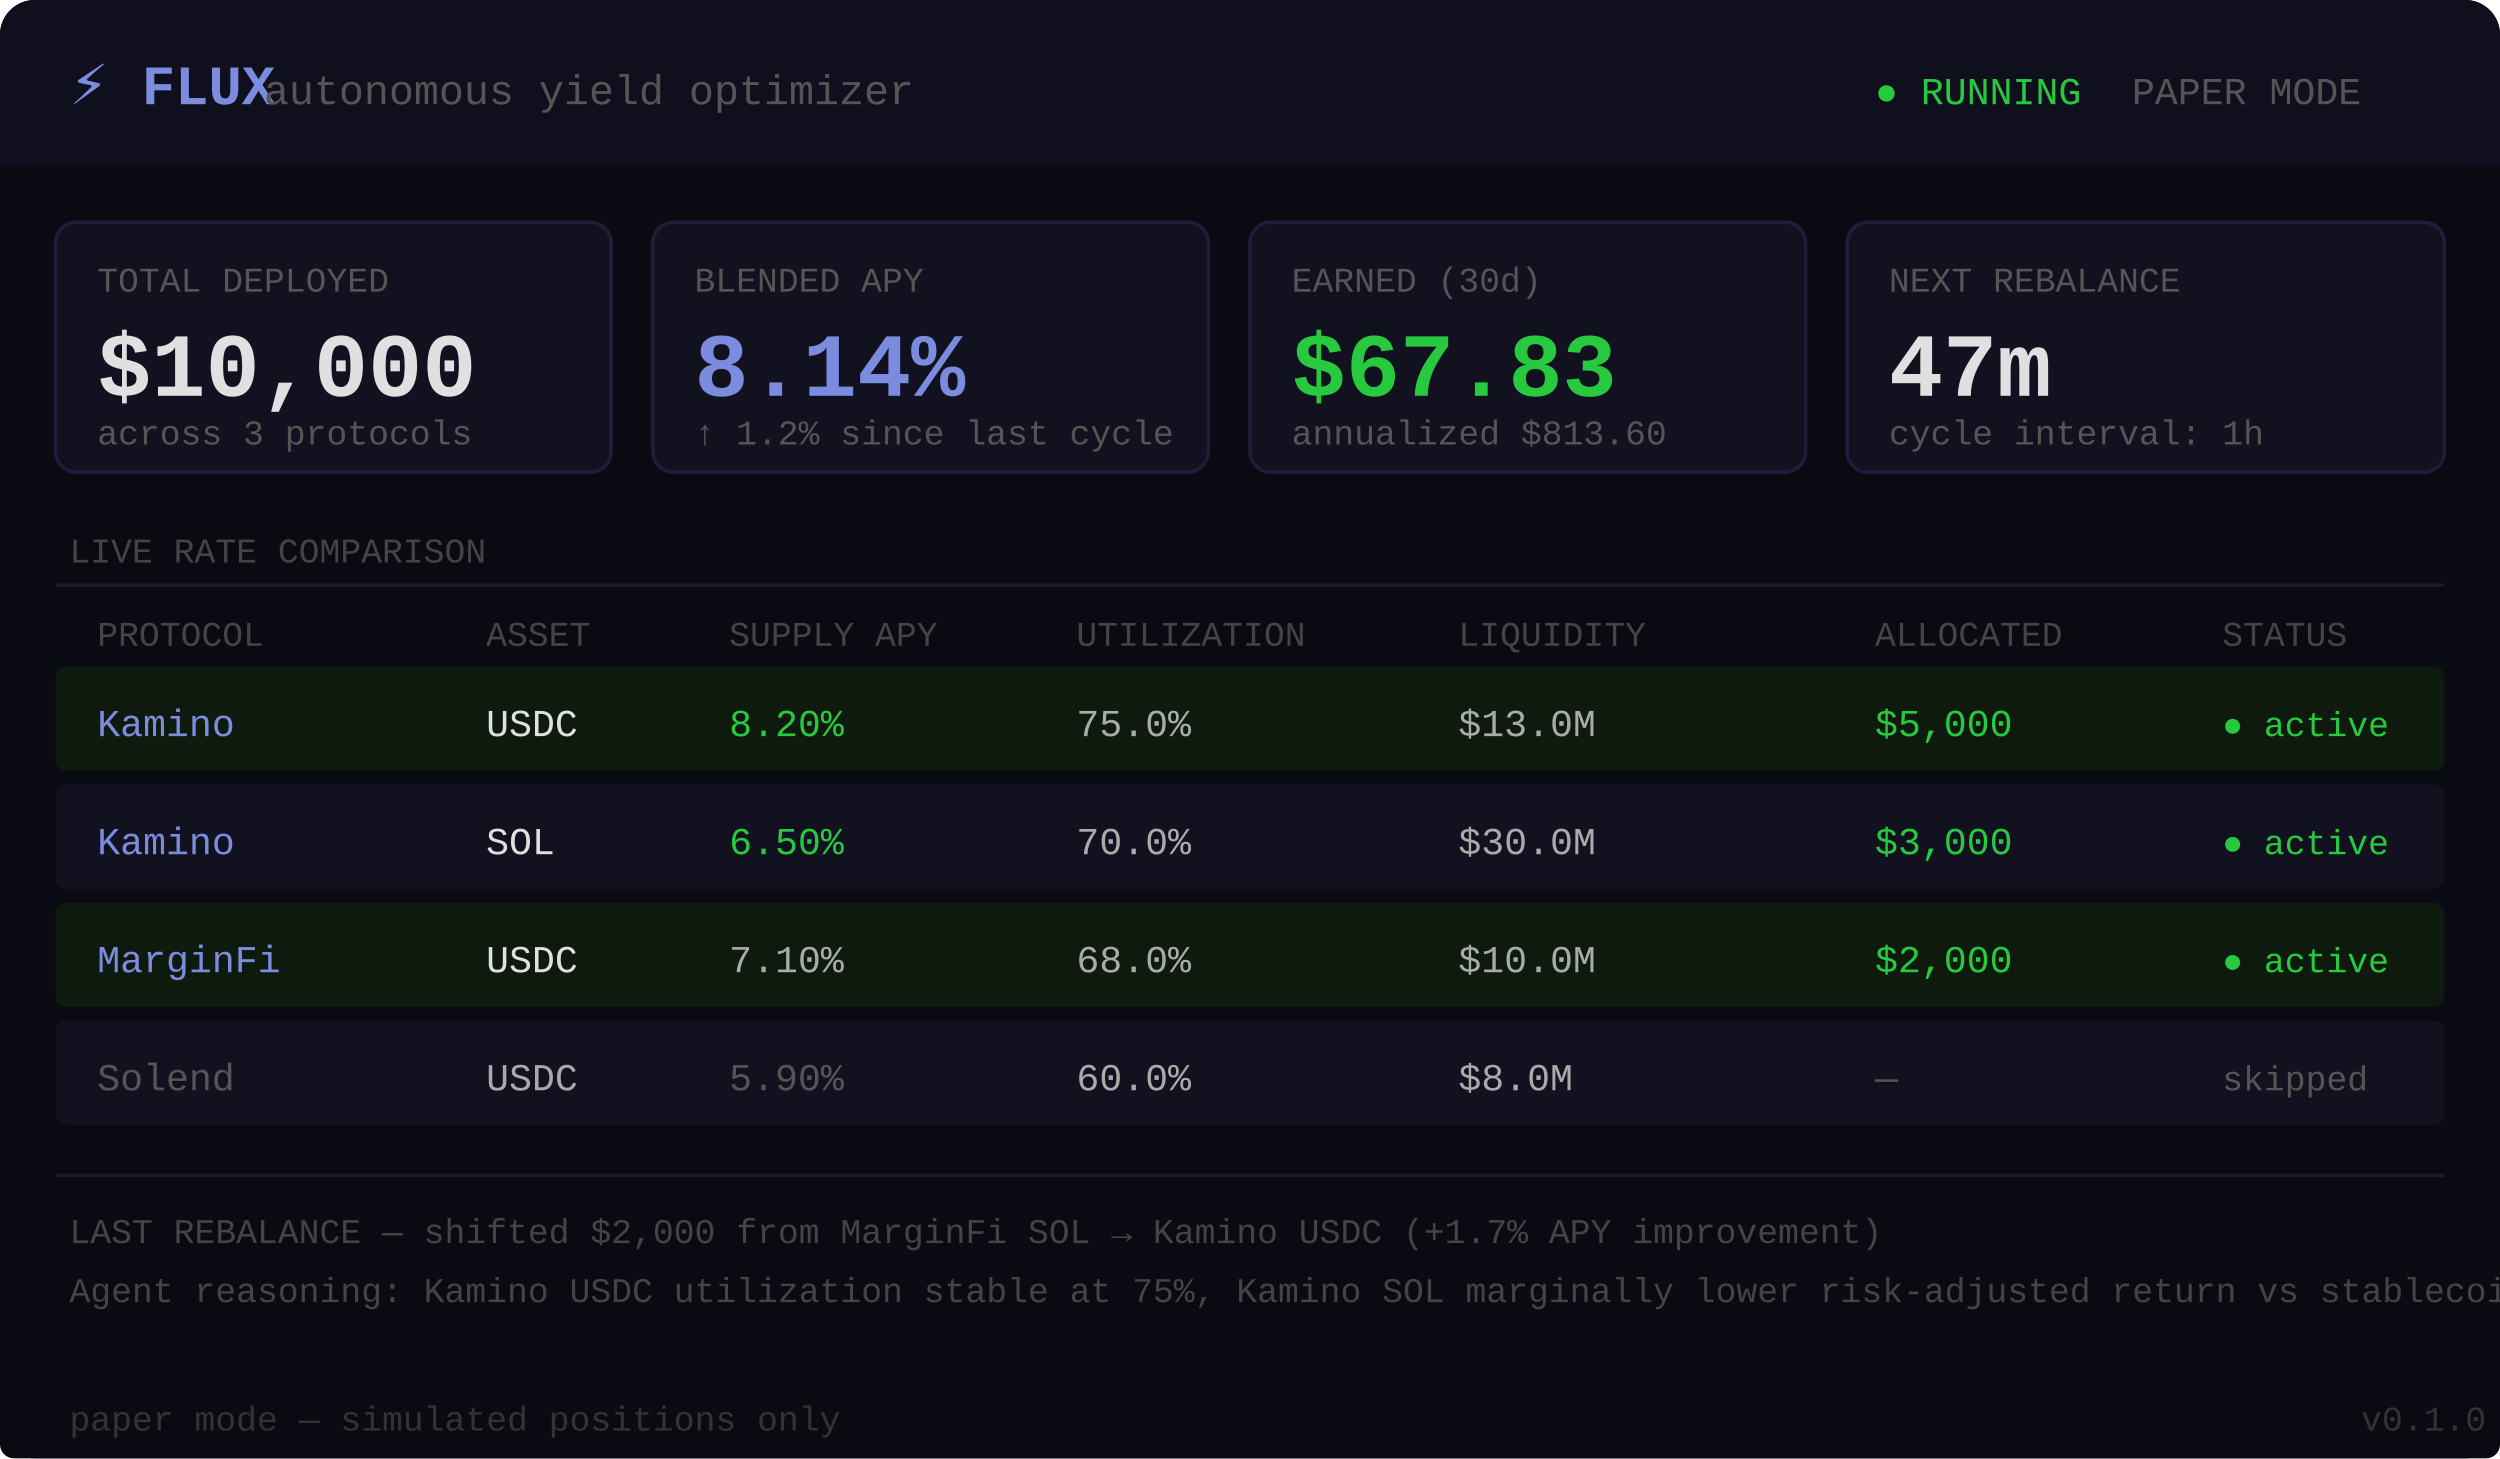
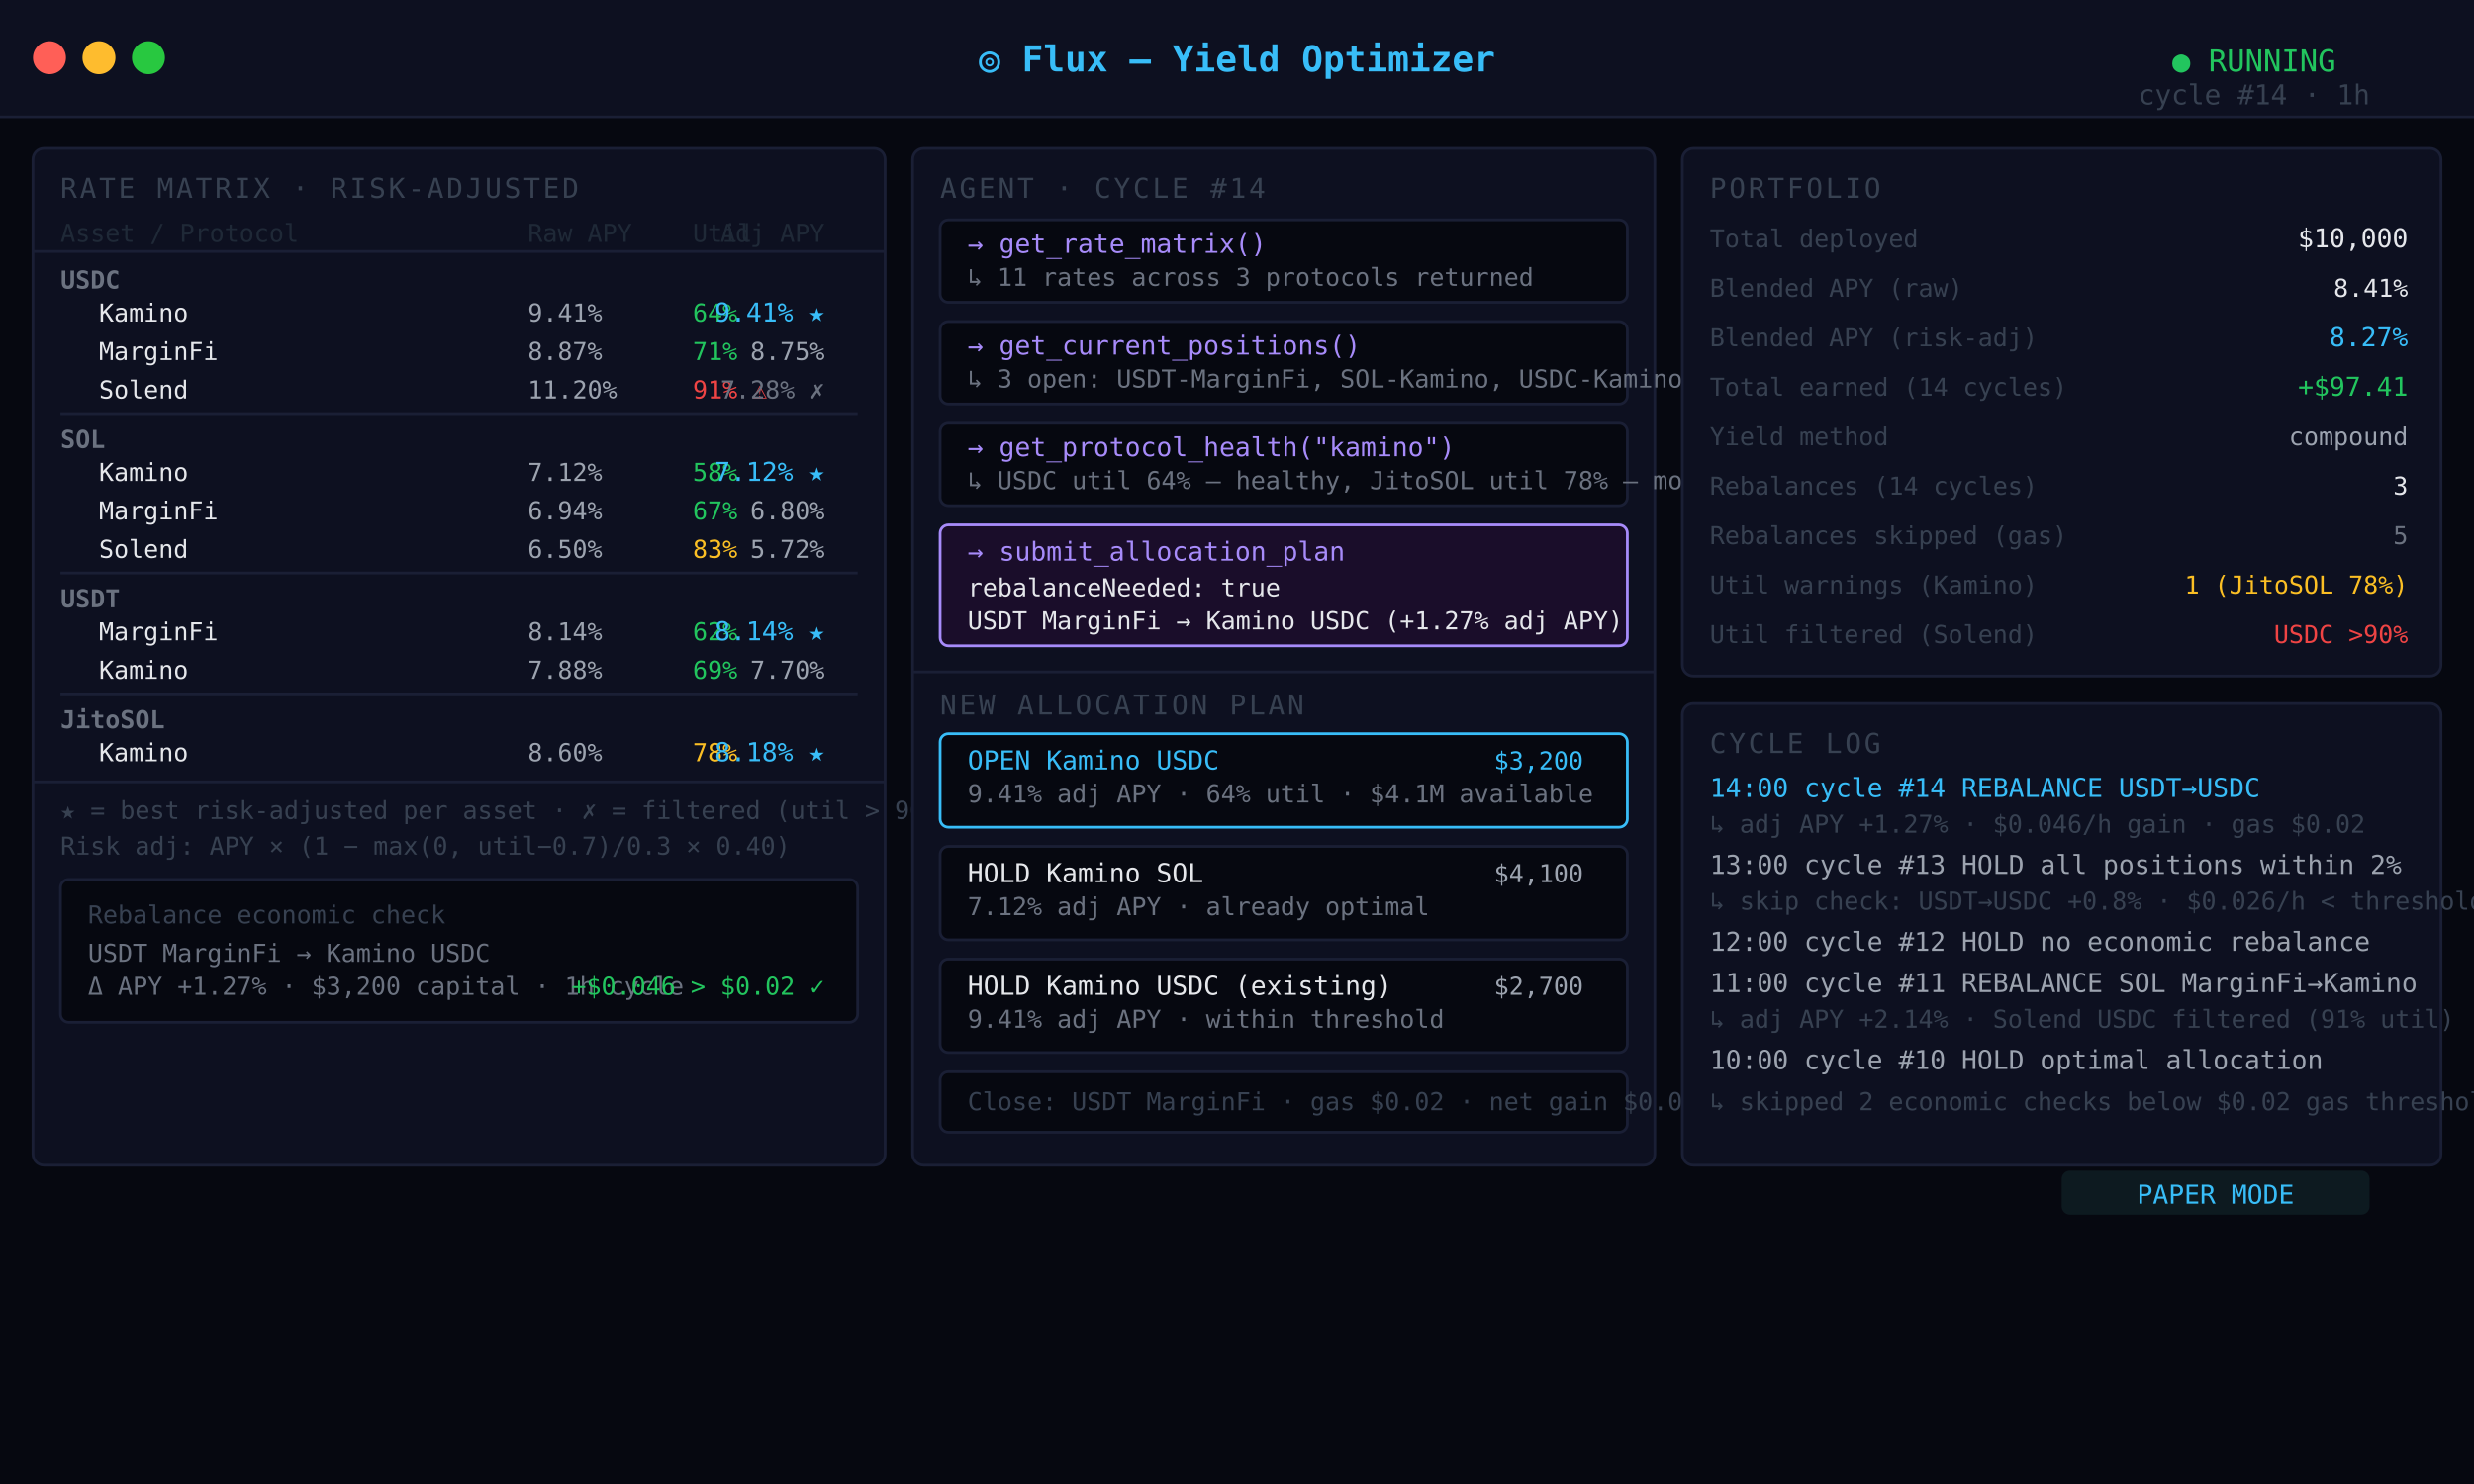
- <svg xmlns="http://www.w3.org/2000/svg" width="720" height="420" viewBox="0 0 720 420" font-family="'Cascadia Code','Fira Code','Courier New',monospace">
-   <rect width="720" height="420" rx="10" fill="#0a0a12" />
-   <rect width="720" height="48" rx="10" fill="#0f0f1e" />
-   <rect y="32" width="720" height="16" fill="#0f0f1e" />
-   <text x="20" y="30" fill="#7b8cde" font-size="16" font-weight="bold">⚡ FLUX</text>
-   <text x="76" y="30" fill="#555" font-size="12">autonomous yield optimizer</text>
-   <text x="540" y="30" fill="#27c93f" font-size="11">● RUNNING</text>
-   <text x="614" y="30" fill="#555" font-size="11">PAPER MODE</text>
-   <rect x="16" y="64" width="160" height="72" rx="6" fill="#111120" stroke="#1e1e3a" stroke-width="1" />
-   <text x="28" y="84" fill="#555" font-size="10">TOTAL DEPLOYED</text>
-   <text x="28" y="114" fill="#e0e0e0" font-size="26" font-weight="bold">$10,000</text>
-   <text x="28" y="128" fill="#555" font-size="10">across 3 protocols</text>
-   <rect x="188" y="64" width="160" height="72" rx="6" fill="#111120" stroke="#1e1e3a" stroke-width="1" />
-   <text x="200" y="84" fill="#555" font-size="10">BLENDED APY</text>
-   <text x="200" y="114" fill="#7b8cde" font-size="26" font-weight="bold">8.14%</text>
-   <text x="200" y="128" fill="#555" font-size="10">↑ 1.2% since last cycle</text>
-   <rect x="360" y="64" width="160" height="72" rx="6" fill="#111120" stroke="#1e1e3a" stroke-width="1" />
-   <text x="372" y="84" fill="#555" font-size="10">EARNED (30d)</text>
-   <text x="372" y="114" fill="#27c93f" font-size="26" font-weight="bold">$67.83</text>
-   <text x="372" y="128" fill="#555" font-size="10">annualized $813.60</text>
-   <rect x="532" y="64" width="172" height="72" rx="6" fill="#111120" stroke="#1e1e3a" stroke-width="1" />
-   <text x="544" y="84" fill="#555" font-size="10">NEXT REBALANCE</text>
-   <text x="544" y="114" fill="#e0e0e0" font-size="26" font-weight="bold">47m</text>
-   <text x="544" y="128" fill="#555" font-size="10">cycle interval: 1h</text>
-   <text x="20" y="162" fill="#444" font-size="10">LIVE RATE COMPARISON</text>
-   <rect x="16" y="168" width="688" height="1" fill="#1a1a2e" />
-   <text x="28" y="186" fill="#444" font-size="10">PROTOCOL</text>
-   <text x="140" y="186" fill="#444" font-size="10">ASSET</text>
-   <text x="210" y="186" fill="#444" font-size="10">SUPPLY APY</text>
-   <text x="310" y="186" fill="#444" font-size="10">UTILIZATION</text>
-   <text x="420" y="186" fill="#444" font-size="10">LIQUIDITY</text>
-   <text x="540" y="186" fill="#444" font-size="10">ALLOCATED</text>
-   <text x="640" y="186" fill="#444" font-size="10">STATUS</text>
-   <rect x="16" y="192" width="688" height="30" rx="3" fill="#0d1a0d" />
-   <text x="28" y="212" fill="#7b8cde" font-size="11">Kamino</text>
-   <text x="140" y="212" fill="#e0e0e0" font-size="11">USDC</text>
-   <text x="210" y="212" fill="#27c93f" font-size="11">8.20%</text>
-   <text x="310" y="212" fill="#aaa" font-size="11">75.0%</text>
-   <text x="420" y="212" fill="#aaa" font-size="11">$13.0M</text>
-   <text x="540" y="212" fill="#27c93f" font-size="11">$5,000</text>
-   <text x="640" y="212" fill="#27c93f" font-size="10">● active</text>
-   <rect x="16" y="226" width="688" height="30" rx="3" fill="#111120" />
-   <text x="28" y="246" fill="#7b8cde" font-size="11">Kamino</text>
-   <text x="140" y="246" fill="#e0e0e0" font-size="11">SOL</text>
-   <text x="210" y="246" fill="#27c93f" font-size="11">6.50%</text>
-   <text x="310" y="246" fill="#aaa" font-size="11">70.0%</text>
-   <text x="420" y="246" fill="#aaa" font-size="11">$30.0M</text>
-   <text x="540" y="246" fill="#27c93f" font-size="11">$3,000</text>
-   <text x="640" y="246" fill="#27c93f" font-size="10">● active</text>
-   <rect x="16" y="260" width="688" height="30" rx="3" fill="#0d1a0d" />
-   <text x="28" y="280" fill="#7b8cde" font-size="11">MarginFi</text>
-   <text x="140" y="280" fill="#e0e0e0" font-size="11">USDC</text>
-   <text x="210" y="280" fill="#aaa" font-size="11">7.10%</text>
-   <text x="310" y="280" fill="#aaa" font-size="11">68.0%</text>
-   <text x="420" y="280" fill="#aaa" font-size="11">$10.0M</text>
-   <text x="540" y="280" fill="#27c93f" font-size="11">$2,000</text>
-   <text x="640" y="280" fill="#27c93f" font-size="10">● active</text>
-   <rect x="16" y="294" width="688" height="30" rx="3" fill="#111120" />
-   <text x="28" y="314" fill="#555" font-size="11">Solend</text>
-   <text x="140" y="314" fill="#aaa" font-size="11">USDC</text>
-   <text x="210" y="314" fill="#555" font-size="11">5.90%</text>
-   <text x="310" y="314" fill="#aaa" font-size="11">60.0%</text>
-   <text x="420" y="314" fill="#aaa" font-size="11">$8.0M</text>
-   <text x="540" y="314" fill="#555" font-size="11">—</text>
-   <text x="640" y="314" fill="#555" font-size="10">skipped</text>
-   <rect x="16" y="338" width="688" height="1" fill="#1a1a2e" />
-   <text x="20" y="358" fill="#444" font-size="10">LAST REBALANCE — shifted $2,000 from MarginFi SOL → Kamino USDC (+1.7% APY improvement)</text>
-   <text x="20" y="375" fill="#444" font-size="10">Agent reasoning: Kamino USDC utilization stable at 75%, Kamino SOL marginally lower risk-adjusted return vs stablecoin at current funding</text>
-   <rect x="0" y="396" width="720" height="24" rx="4" fill="#0a0a12" />
-   <text x="20" y="412" fill="#333" font-size="10">paper mode — simulated positions only</text>
-   <text x="680" y="412" fill="#333" font-size="10">v0.1.0</text>
+ <svg xmlns="http://www.w3.org/2000/svg" width="900" height="540" viewBox="0 0 900 540">
+   <defs>
+     <style>text { font-family: 'SF Mono', 'Fira Code', 'Cascadia Code', monospace; }</style>
+   </defs>
+   <rect width="900" height="540" fill="#060810" />
+   <rect width="900" height="42" fill="#0d1020" />
+   <rect width="900" height="1" y="42" fill="#1a1f35" />
+   <circle cx="18" cy="21" r="6" fill="#ff5f57" />
+   <circle cx="36" cy="21" r="6" fill="#febc2e" />
+   <circle cx="54" cy="21" r="6" fill="#28c840" />
+   <text x="450" y="26" fill="#38bdf8" font-size="13" font-weight="bold" text-anchor="middle">◎ Flux  —  Yield Optimizer</text>
+   <text x="820" y="26" fill="#22c55e" font-size="11" text-anchor="middle">● RUNNING</text>
+   <text x="820" y="38" fill="#374151" font-size="10" text-anchor="middle">cycle #14  ·  1h</text>
+   <rect x="12" y="54" width="310" height="370" rx="4" fill="#0d1020" stroke="#1a1f35" stroke-width="1" />
+   <text x="22" y="72" fill="#374151" font-size="10" letter-spacing="1">RATE MATRIX  ·  RISK-ADJUSTED</text>
+   <text x="22" y="88" fill="#1f2937" font-size="9">Asset / Protocol</text>
+   <text x="192" y="88" fill="#1f2937" font-size="9">Raw APY</text>
+   <text x="252" y="88" fill="#1f2937" font-size="9">Util</text>
+   <text x="300" y="88" fill="#1f2937" font-size="9" text-anchor="end">Adj APY</text>
+   <rect x="12" y="91" width="310" height="1" fill="#1a1f35" />
+   <text x="22" y="105" fill="#6b7280" font-size="9" font-weight="bold">USDC</text>
+   <text x="36" y="117" fill="#e5e7eb" font-size="9">Kamino</text>
+   <text x="192" y="117" fill="#9ca3af" font-size="9">9.41%</text>
+   <text x="252" y="117" fill="#22c55e" font-size="9">64%</text>
+   <text x="300" y="117" fill="#38bdf8" font-size="9.5" text-anchor="end">9.41% ★</text>
+   <text x="36" y="131" fill="#e5e7eb" font-size="9">MarginFi</text>
+   <text x="192" y="131" fill="#9ca3af" font-size="9">8.87%</text>
+   <text x="252" y="131" fill="#22c55e" font-size="9">71%</text>
+   <text x="300" y="131" fill="#9ca3af" font-size="9" text-anchor="end">8.75%</text>
+   <text x="36" y="145" fill="#e5e7eb" font-size="9">Solend</text>
+   <text x="192" y="145" fill="#9ca3af" font-size="9">11.20%</text>
+   <text x="252" y="145" fill="#ef4444" font-size="9">91% ⚠</text>
+   <text x="300" y="145" fill="#6b7280" font-size="9" text-anchor="end">7.28% ✗</text>
+   <rect x="22" y="150" width="290" height="1" fill="#1a1f35" />
+   <text x="22" y="163" fill="#6b7280" font-size="9" font-weight="bold">SOL</text>
+   <text x="36" y="175" fill="#e5e7eb" font-size="9">Kamino</text>
+   <text x="192" y="175" fill="#9ca3af" font-size="9">7.12%</text>
+   <text x="252" y="175" fill="#22c55e" font-size="9">58%</text>
+   <text x="300" y="175" fill="#38bdf8" font-size="9.5" text-anchor="end">7.12% ★</text>
+   <text x="36" y="189" fill="#e5e7eb" font-size="9">MarginFi</text>
+   <text x="192" y="189" fill="#9ca3af" font-size="9">6.94%</text>
+   <text x="252" y="189" fill="#22c55e" font-size="9">67%</text>
+   <text x="300" y="189" fill="#9ca3af" font-size="9" text-anchor="end">6.80%</text>
+   <text x="36" y="203" fill="#e5e7eb" font-size="9">Solend</text>
+   <text x="192" y="203" fill="#9ca3af" font-size="9">6.50%</text>
+   <text x="252" y="203" fill="#fbbf24" font-size="9">83%</text>
+   <text x="300" y="203" fill="#9ca3af" font-size="9" text-anchor="end">5.72%</text>
+   <rect x="22" y="208" width="290" height="1" fill="#1a1f35" />
+   <text x="22" y="221" fill="#6b7280" font-size="9" font-weight="bold">USDT</text>
+   <text x="36" y="233" fill="#e5e7eb" font-size="9">MarginFi</text>
+   <text x="192" y="233" fill="#9ca3af" font-size="9">8.14%</text>
+   <text x="252" y="233" fill="#22c55e" font-size="9">62%</text>
+   <text x="300" y="233" fill="#38bdf8" font-size="9.5" text-anchor="end">8.14% ★</text>
+   <text x="36" y="247" fill="#e5e7eb" font-size="9">Kamino</text>
+   <text x="192" y="247" fill="#9ca3af" font-size="9">7.88%</text>
+   <text x="252" y="247" fill="#22c55e" font-size="9">69%</text>
+   <text x="300" y="247" fill="#9ca3af" font-size="9" text-anchor="end">7.70%</text>
+   <rect x="22" y="252" width="290" height="1" fill="#1a1f35" />
+   <text x="22" y="265" fill="#6b7280" font-size="9" font-weight="bold">JitoSOL</text>
+   <text x="36" y="277" fill="#e5e7eb" font-size="9">Kamino</text>
+   <text x="192" y="277" fill="#9ca3af" font-size="9">8.60%</text>
+   <text x="252" y="277" fill="#fbbf24" font-size="9">78%</text>
+   <text x="300" y="277" fill="#38bdf8" font-size="9.5" text-anchor="end">8.18% ★</text>
+   <rect x="12" y="284" width="310" height="1" fill="#1a1f35" />
+   <text x="22" y="298" fill="#374151" font-size="9">★ = best risk-adjusted per asset  ·  ✗ = filtered (util &gt; 90%)</text>
+   <text x="22" y="311" fill="#374151" font-size="9">Risk adj: APY × (1 − max(0, util−0.7)/0.3 × 0.40)</text>
+   <rect x="22" y="320" width="290" height="52" rx="3" fill="#060810" stroke="#1a1f35" stroke-width="1" />
+   <text x="32" y="336" fill="#374151" font-size="9">Rebalance economic check</text>
+   <text x="32" y="350" fill="#6b7280" font-size="9">USDT MarginFi → Kamino USDC</text>
+   <text x="32" y="362" fill="#6b7280" font-size="9">Δ APY +1.27%  ·  $3,200 capital  ·  1h cycle</text>
+   <text x="300" y="362" fill="#22c55e" font-size="9" text-anchor="end">+$0.046 &gt; $0.02 ✓</text>
+   <rect x="332" y="54" width="270" height="370" rx="4" fill="#0d1020" stroke="#1a1f35" stroke-width="1" />
+   <text x="342" y="72" fill="#374151" font-size="10" letter-spacing="1">AGENT  ·  CYCLE #14</text>
+   <rect x="342" y="80" width="250" height="30" rx="3" fill="#060810" stroke="#1a1f35" stroke-width="1" />
+   <text x="352" y="92" fill="#a78bfa" font-size="9.5">→ get_rate_matrix()</text>
+   <text x="352" y="104" fill="#6b7280" font-size="9">↳ 11 rates across 3 protocols returned</text>
+   <rect x="342" y="117" width="250" height="30" rx="3" fill="#060810" stroke="#1a1f35" stroke-width="1" />
+   <text x="352" y="129" fill="#a78bfa" font-size="9.5">→ get_current_positions()</text>
+   <text x="352" y="141" fill="#6b7280" font-size="9">↳ 3 open: USDT-MarginFi, SOL-Kamino, USDC-Kamino</text>
+   <rect x="342" y="154" width="250" height="30" rx="3" fill="#060810" stroke="#1a1f35" stroke-width="1" />
+   <text x="352" y="166" fill="#a78bfa" font-size="9.5">→ get_protocol_health("kamino")</text>
+   <text x="352" y="178" fill="#6b7280" font-size="9">↳ USDC util 64% — healthy, JitoSOL util 78% — monitor</text>
+   <rect x="342" y="191" width="250" height="44" rx="3" fill="#1a0d2a" stroke="#a78bfa" stroke-width="1" />
+   <text x="352" y="204" fill="#a78bfa" font-size="9.5">→ submit_allocation_plan</text>
+   <text x="352" y="217" fill="#e5e7eb" font-size="9">rebalanceNeeded: true</text>
+   <text x="352" y="229" fill="#e5e7eb" font-size="9">USDT MarginFi → Kamino USDC (+1.27% adj APY)</text>
+   <rect x="332" y="244" width="270" height="1" fill="#1a1f35" />
+   <text x="342" y="260" fill="#374151" font-size="10" letter-spacing="1">NEW ALLOCATION PLAN</text>
+   <rect x="342" y="267" width="250" height="34" rx="3" fill="#060810" stroke="#38bdf8" stroke-width="1" />
+   <text x="352" y="280" fill="#38bdf8" font-size="9.5">OPEN  Kamino USDC</text>
+   <text x="576" y="280" fill="#38bdf8" font-size="9" text-anchor="end">$3,200</text>
+   <text x="352" y="292" fill="#6b7280" font-size="9">9.41% adj APY  ·  64% util  ·  $4.1M available</text>
+   <rect x="342" y="308" width="250" height="34" rx="3" fill="#060810" stroke="#1a1f35" stroke-width="1" />
+   <text x="352" y="321" fill="#e5e7eb" font-size="9.5">HOLD  Kamino SOL</text>
+   <text x="576" y="321" fill="#9ca3af" font-size="9" text-anchor="end">$4,100</text>
+   <text x="352" y="333" fill="#6b7280" font-size="9">7.12% adj APY  ·  already optimal</text>
+   <rect x="342" y="349" width="250" height="34" rx="3" fill="#060810" stroke="#1a1f35" stroke-width="1" />
+   <text x="352" y="362" fill="#e5e7eb" font-size="9.5">HOLD  Kamino USDC (existing)</text>
+   <text x="576" y="362" fill="#9ca3af" font-size="9" text-anchor="end">$2,700</text>
+   <text x="352" y="374" fill="#6b7280" font-size="9">9.41% adj APY  ·  within threshold</text>
+   <rect x="342" y="390" width="250" height="22" rx="3" fill="#060810" stroke="#1a1f35" stroke-width="1" />
+   <text x="352" y="404" fill="#374151" font-size="9">Close: USDT MarginFi  ·  gas $0.02  ·  net gain $0.046/h</text>
+   <rect x="612" y="54" width="276" height="192" rx="4" fill="#0d1020" stroke="#1a1f35" stroke-width="1" />
+   <text x="622" y="72" fill="#374151" font-size="10" letter-spacing="1">PORTFOLIO</text>
+   <text x="622" y="90" fill="#374151" font-size="9">Total deployed</text>
+   <text x="876" y="90" fill="#e5e7eb" font-size="9.5" text-anchor="end">$10,000</text>
+   <text x="622" y="108" fill="#374151" font-size="9">Blended APY (raw)</text>
+   <text x="876" y="108" fill="#e5e7eb" font-size="9" text-anchor="end">8.41%</text>
+   <text x="622" y="126" fill="#374151" font-size="9">Blended APY (risk-adj)</text>
+   <text x="876" y="126" fill="#38bdf8" font-size="9.5" text-anchor="end">8.27%</text>
+   <text x="622" y="144" fill="#374151" font-size="9">Total earned (14 cycles)</text>
+   <text x="876" y="144" fill="#22c55e" font-size="9.5" text-anchor="end">+$97.41</text>
+   <text x="622" y="162" fill="#374151" font-size="9">Yield method</text>
+   <text x="876" y="162" fill="#9ca3af" font-size="9" text-anchor="end">compound</text>
+   <text x="622" y="180" fill="#374151" font-size="9">Rebalances (14 cycles)</text>
+   <text x="876" y="180" fill="#e5e7eb" font-size="9" text-anchor="end">3</text>
+   <text x="622" y="198" fill="#374151" font-size="9">Rebalances skipped (gas)</text>
+   <text x="876" y="198" fill="#6b7280" font-size="9" text-anchor="end">5</text>
+   <text x="622" y="216" fill="#374151" font-size="9">Util warnings (Kamino)</text>
+   <text x="876" y="216" fill="#fbbf24" font-size="9" text-anchor="end">1 (JitoSOL 78%)</text>
+   <text x="622" y="234" fill="#374151" font-size="9">Util filtered (Solend)</text>
+   <text x="876" y="234" fill="#ef4444" font-size="9" text-anchor="end">USDC &gt;90%</text>
+   <rect x="612" y="256" width="276" height="168" rx="4" fill="#0d1020" stroke="#1a1f35" stroke-width="1" />
+   <text x="622" y="274" fill="#374151" font-size="10" letter-spacing="1">CYCLE LOG</text>
+   <text x="622" y="290" fill="#38bdf8" font-size="9.5">14:00  cycle #14  REBALANCE  USDT→USDC</text>
+   <text x="622" y="303" fill="#374151" font-size="9">↳ adj APY +1.27%  ·  $0.046/h gain  ·  gas $0.02</text>
+   <text x="622" y="318" fill="#9ca3af" font-size="9.5">13:00  cycle #13  HOLD  all positions within 2%</text>
+   <text x="622" y="331" fill="#374151" font-size="9">↳ skip check: USDT→USDC +0.8%  ·  $0.026/h &lt; threshold</text>
+   <text x="622" y="346" fill="#9ca3af" font-size="9.5">12:00  cycle #12  HOLD  no economic rebalance</text>
+   <text x="622" y="361" fill="#9ca3af" font-size="9.5">11:00  cycle #11  REBALANCE  SOL MarginFi→Kamino</text>
+   <text x="622" y="374" fill="#374151" font-size="9">↳ adj APY +2.14%  ·  Solend USDC filtered (91% util)</text>
+   <text x="622" y="389" fill="#9ca3af" font-size="9.5">10:00  cycle #10  HOLD  optimal allocation</text>
+   <text x="622" y="404" fill="#374151" font-size="9">↳ skipped 2 economic checks below $0.02 gas threshold</text>
+   <rect x="750" y="426" width="112" height="16" rx="3" fill="#0d1a20" />
+   <text x="806" y="438" fill="#38bdf8" font-size="9.5" text-anchor="middle">PAPER MODE</text>
</svg>
